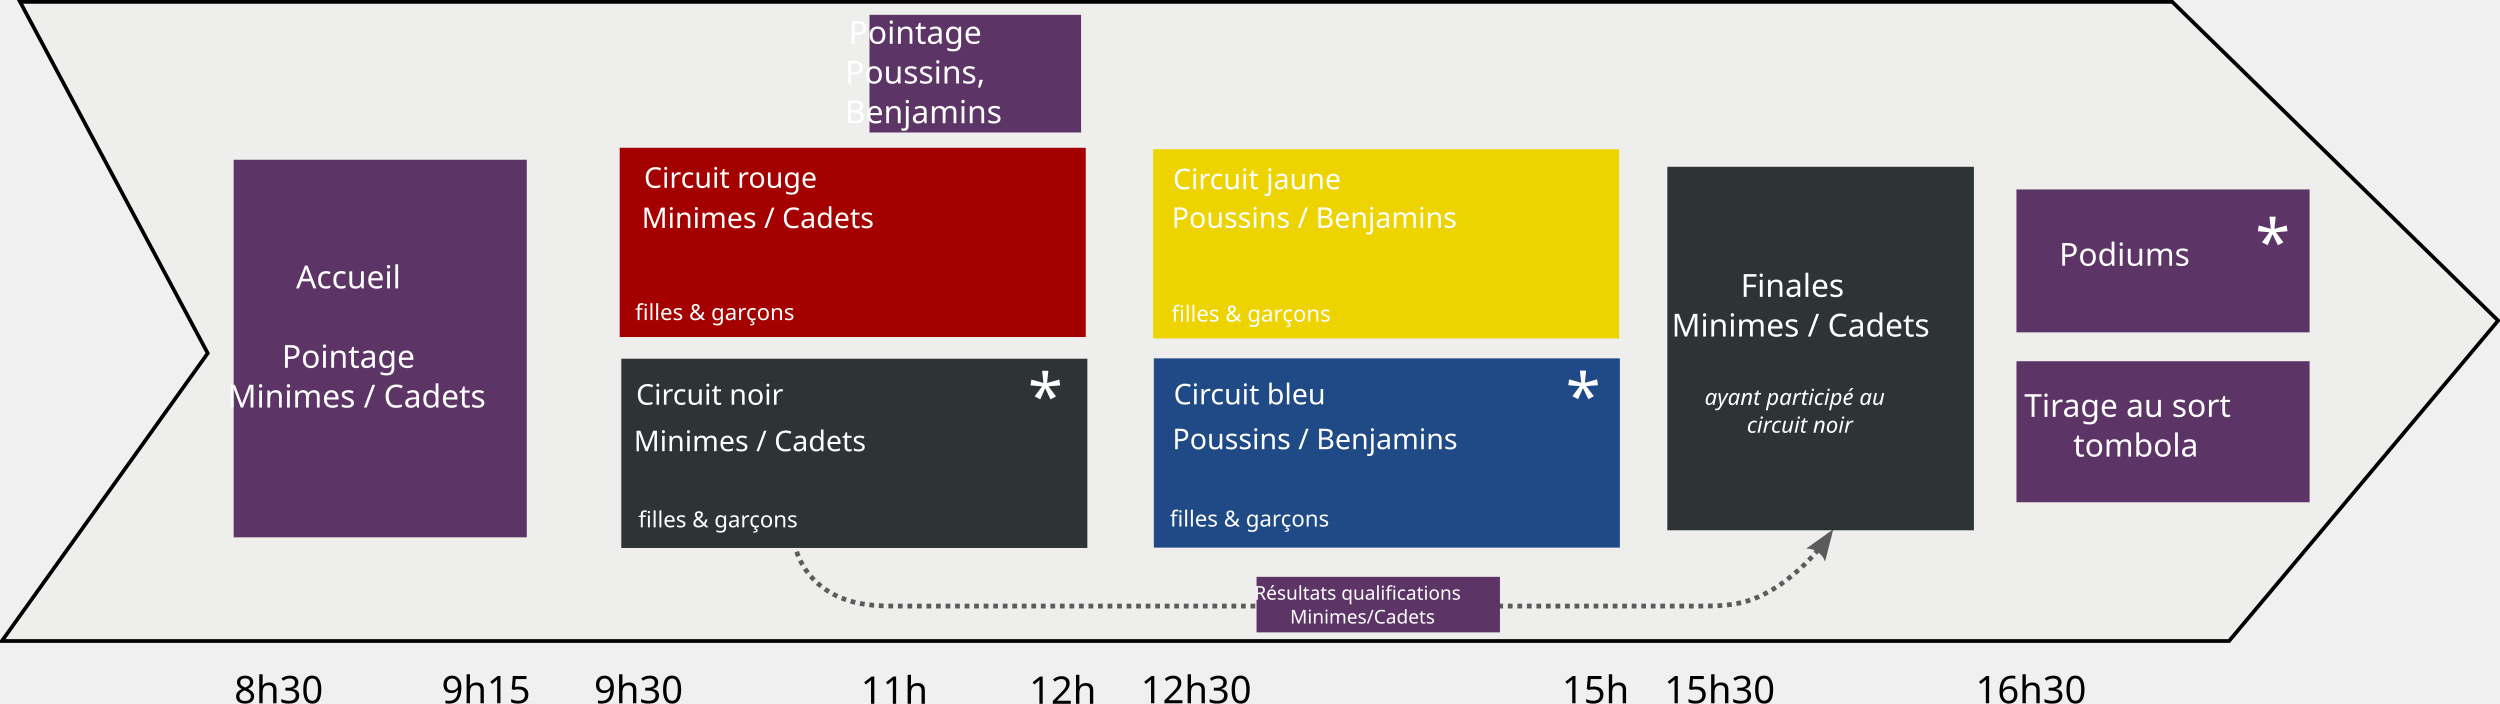
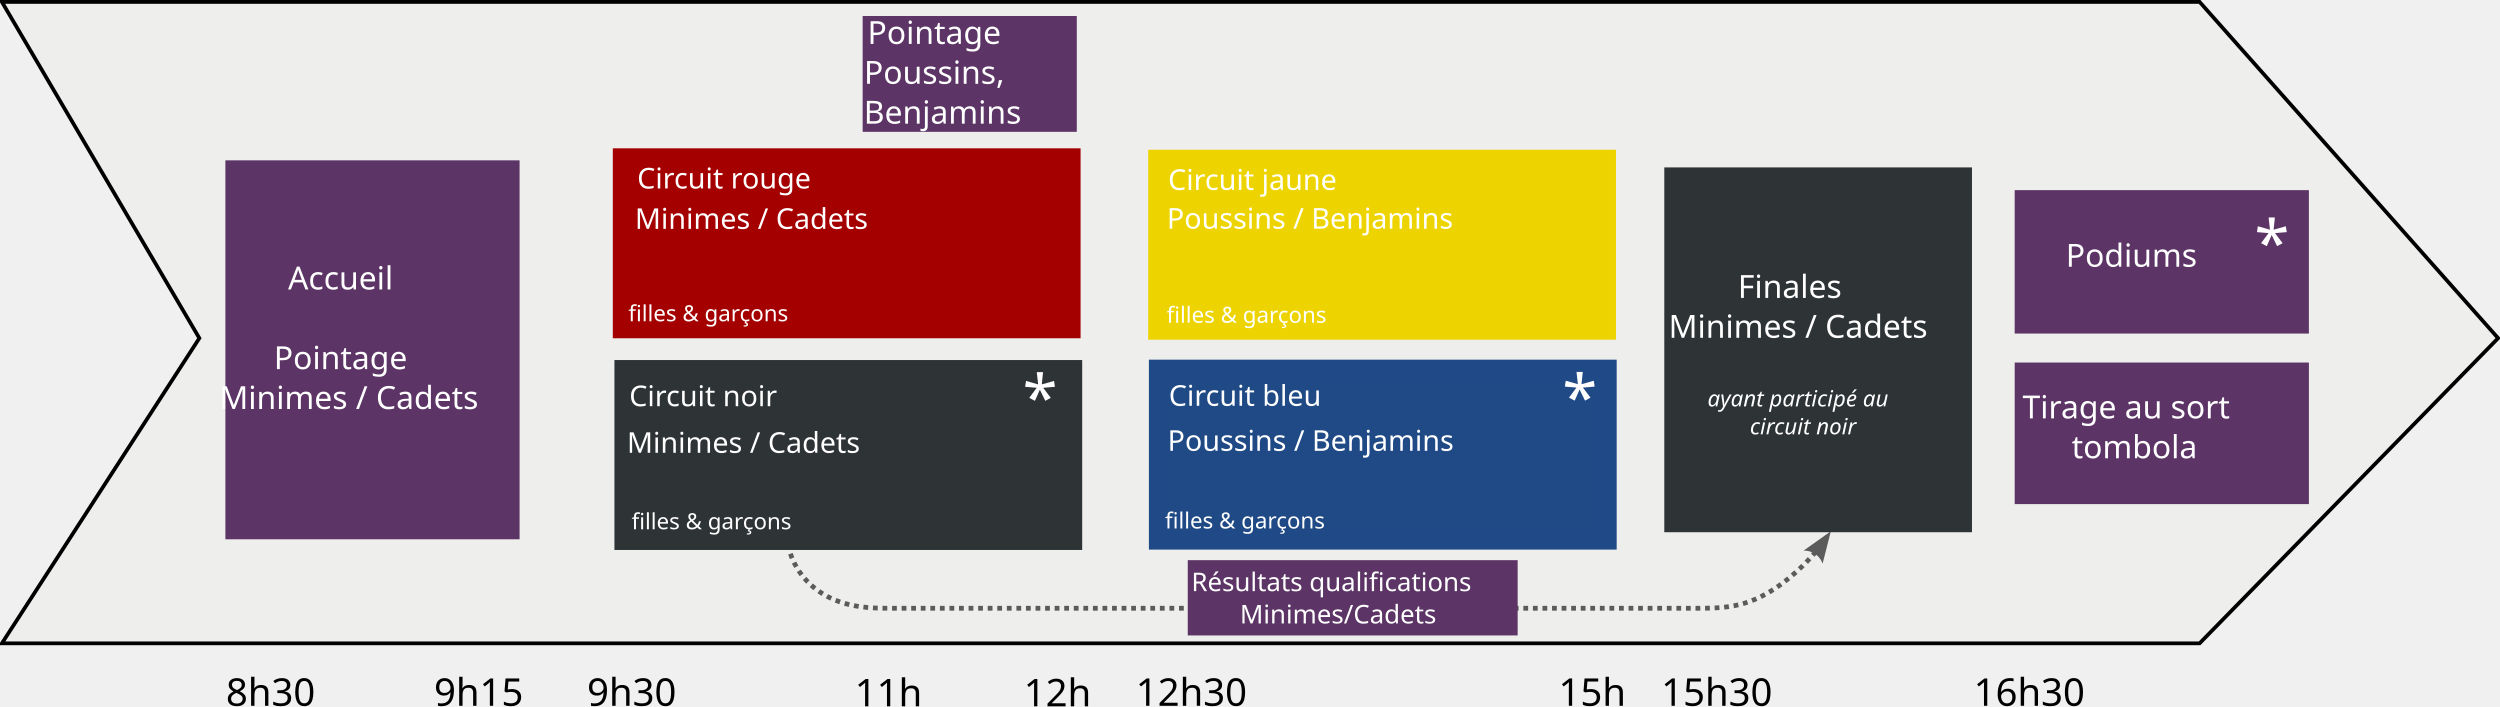
- <svg xmlns="http://www.w3.org/2000/svg" width="1573.966" height="443.09" id="svg2" version="1.1">
+ <svg xmlns="http://www.w3.org/2000/svg" width="1568.236" height="443.09" id="svg2" version="1.1">
  <defs id="defs4">
    <marker orient="auto" refY="0" refX="0" id="Arrow2Mend" style="overflow:visible">
      <path id="path3944" style="fill-rule:evenodd;stroke-width:0.625;stroke-linejoin:round" d="M 8.719,4.034 -2.207,0.016 8.719,-4.002 c -1.745,2.372 -1.735,5.617 -6e-7,8.035 z" transform="scale(-0.6,-0.6)" />
    </marker>
-     <marker orient="auto" refY="0" refX="0" id="Arrow1Mend" style="overflow:visible">
-       <path id="path3926" d="M 0,0 5,-5 -12.5,0 5,5 0,0 z" style="fill-rule:evenodd;stroke:#000000;stroke-width:1pt" transform="matrix(-0.4,0,0,-0.4,-4,0)" />
-     </marker>
-     <marker orient="auto" refY="0" refX="0" id="Arrow1Lend" style="overflow:visible">
-       <path id="path3920" d="M 0,0 5,-5 -12.5,0 5,5 0,0 z" style="fill-rule:evenodd;stroke:#000000;stroke-width:1pt" transform="matrix(-0.8,0,0,-0.8,-10,0)" />
-     </marker>
  </defs>
-   <g id="layer1" transform="translate(-32.34472,-507.163)">
-     <path style="fill:#eeeeec;stroke:#000000;stroke-width:2.371px;stroke-linecap:butt;stroke-linejoin:miter;stroke-opacity:1;marker-end:none" d="m 44.989,508.348 1355.005,0 205.131,200.683 -169.396,201.691 -1402.198,0 129.591,-181.163 z" id="path3175" />
-     <g id="g6387" transform="translate(1062.419,-470)">
-       <rect y="1099.838" x="242.864" height="83.158" width="177.735" id="rect3217-4-9" style="fill:#5c3566;fill-opacity:1;fill-rule:nonzero;stroke:#5c3566;stroke-width:6.818;stroke-miterlimit:4;stroke-opacity:1;stroke-dasharray:none" />
-       <text id="text4048-6" y="1144.486" x="325.683" style="font-size:20px;font-style:normal;font-weight:normal;text-align:center;line-height:125%;letter-spacing:0px;word-spacing:0px;text-anchor:middle;fill:#ffffff;fill-opacity:1;stroke:none;font-family:Sans" xml:space="preserve">
-         <tspan id="tspan6385" y="1144.486" x="325.683">Podiums</tspan>
-       </text>
-       <rect y="1207.967" x="242.852" height="82.032" width="177.78" id="rect3217-4-9-7" style="fill:#5c3566;fill-opacity:1;fill-rule:nonzero;stroke:#5c3566;stroke-width:6.772;stroke-miterlimit:4;stroke-opacity:1;stroke-dasharray:none" />
-       <text xml:space="preserve" style="font-size:40px;font-style:normal;font-weight:normal;line-height:125%;letter-spacing:0px;word-spacing:0px;fill:#000000;fill-opacity:1;stroke:none;font-family:Sans" x="1284.106" y="280.456" id="text6714" transform="translate(-1030.074,977.163)">
-         <tspan id="tspan6716" x="1284.106" y="280.456" />
-       </text>
-     </g>
+   <g id="layer1" transform="translate(-38.07413,-507.163)">
+     <path style="fill:#eeeeec;stroke:#000000;stroke-width:2.371px;stroke-linecap:butt;stroke-linejoin:miter;stroke-opacity:1;marker-end:none" d="m 39.26,508.348 1378.602,0 187.264,210.947 -187.264,191.427 -1378.602,0 123.861,-191.427 z" id="path3175" />
+     <rect style="fill:#5c3566;fill-opacity:1;fill-rule:nonzero;stroke:#5c3566;stroke-width:6.818;stroke-miterlimit:4;stroke-opacity:1;stroke-dasharray:none" id="rect3217-4-9" width="177.735" height="83.158" x="1305.283" y="629.838" />
+     <text xml:space="preserve" style="font-size:20px;font-style:normal;font-weight:normal;text-align:center;line-height:125%;letter-spacing:0px;word-spacing:0px;text-anchor:middle;fill:#ffffff;fill-opacity:1;stroke:none;font-family:Sans" x="1388.102" y="674.486" id="text4048-6">
+       <tspan x="1388.102" y="674.486" id="tspan6385">Podiums</tspan>
+     </text>
+     <rect style="fill:#5c3566;fill-opacity:1;fill-rule:nonzero;stroke:#5c3566;stroke-width:6.772;stroke-miterlimit:4;stroke-opacity:1;stroke-dasharray:none" id="rect3217-4-9-7" width="177.78" height="82.032" x="1305.271" y="737.967" />
+     <text id="text6714" y="787.619" x="1316.451" style="font-size:40px;font-style:normal;font-weight:normal;line-height:125%;letter-spacing:0px;word-spacing:0px;fill:#000000;fill-opacity:1;stroke:none;font-family:Sans" xml:space="preserve">
+       <tspan y="787.619" x="1316.451" id="tspan6716" />
+     </text>
    <path style="opacity:0.616;fill:none;stroke:#000000;stroke-width:3;stroke-linecap:butt;stroke-linejoin:miter;stroke-miterlimit:4;stroke-opacity:1;stroke-dasharray:3, 3;stroke-dashoffset:0;marker-end:url(#Arrow2Mend)" d="m 500,286.225 c 1.383,6.922 4.38,13.512 8.671,19.117 4.29,5.605 9.859,10.201 16.099,13.501 6.24,3.3 13.118,5.296 20.102,6.315 6.984,1.019 14.07,1.066 21.128,1.066 l 506,0 c 9.486,0 19.088,-0.425 28.158,-3.203 9.07,-2.778 17.392,-7.647 24.916,-13.426 10.383,-7.975 19.5,-17.594 26.907,-28.388" id="path4721" transform="translate(32.34472,562.504)" />
    <text xml:space="preserve" style="font-size:24px;font-style:normal;font-weight:normal;line-height:125%;letter-spacing:0px;word-spacing:0px;fill:#000000;fill-opacity:1;stroke:none;font-family:Sans" x="310.345" y="949.913" id="text3987">
      <tspan id="tspan3989" x="310.345" y="949.913">9h15</tspan>
    </text>
    <text xml:space="preserve" style="font-size:24px;font-style:normal;font-weight:normal;line-height:125%;letter-spacing:0px;word-spacing:0px;fill:#000000;fill-opacity:1;stroke:none;font-family:Sans" x="680.286" y="950.253" id="text3991">
      <tspan id="tspan3993" x="680.286" y="950.253">12h</tspan>
    </text>
    <text xml:space="preserve" style="font-size:24px;font-style:normal;font-weight:normal;line-height:125%;letter-spacing:0px;word-spacing:0px;fill:#000000;fill-opacity:1;stroke:none;font-family:Sans" x="750.571" y="949.913" id="text3995">
      <tspan id="tspan3997" x="750.571" y="949.913">12h30</tspan>
    </text>
    <text xml:space="preserve" style="font-size:24px;font-style:normal;font-weight:normal;line-height:125%;letter-spacing:0px;word-spacing:0px;fill:#000000;fill-opacity:1;stroke:none;font-family:Sans" x="1015.745" y="949.913" id="text3999">
      <tspan id="tspan4001" x="1015.745" y="949.913">15h</tspan>
    </text>
    <rect style="fill:#5c3566;fill-opacity:1;fill-rule:nonzero;stroke:#5c3566;stroke-width:11.117;stroke-miterlimit:4;stroke-opacity:1;stroke-dasharray:none" id="rect3217-4" width="173.435" height="226.597" x="185.013" y="613.301" />
    <text xml:space="preserve" style="font-size:20px;font-style:normal;font-weight:normal;text-align:center;line-height:125%;letter-spacing:0px;word-spacing:0px;text-anchor:middle;fill:#ffffff;fill-opacity:1;stroke:none;font-family:Sans" x="269.926" y="688.729" id="text4048">
      <tspan id="tspan4050" x="269.926" y="688.729">Accueil</tspan>
      <tspan x="269.926" y="713.729" id="tspan4052" />
      <tspan x="269.926" y="738.729" id="tspan4054">Pointage</tspan>
      <tspan x="269.926" y="763.729" id="tspan3898">Minimes / Cadets</tspan>
    </text>
-     <g id="g3171" transform="translate(-264.9937,-104.4415)" style="fill-rule:nonzero">
-       <rect y="976.687" x="1090.366" height="31.142" width="149.406" id="rect3217-6" style="fill:#5c3566;fill-opacity:1;fill-rule:nonzero;stroke:#5c3566;stroke-width:3.825;stroke-miterlimit:4;stroke-opacity:1;stroke-dasharray:none" />
-       <text id="text4060-8" y="989.171" x="1166.098" style="font-size:12px;font-style:normal;font-weight:normal;line-height:125%;letter-spacing:0px;word-spacing:0px;fill:#ffffff;fill-opacity:1;fill-rule:nonzero;stroke:none;font-family:Sans" xml:space="preserve">
-         <tspan y="989.171" x="1166.098" id="tspan4062-8" style="text-align:center;text-anchor:middle">Résultats qualifications</tspan>
-         <tspan id="tspan4064-4" y="1004.171" x="1166.098" style="text-align:center;text-anchor:middle">Minimes/Cadets</tspan>
-       </text>
-     </g>
+     <rect style="fill:#5c3566;fill-opacity:1;fill-rule:nonzero;stroke:#5c3566;stroke-width:5.166;stroke-miterlimit:4;stroke-opacity:1;stroke-dasharray:none" id="rect3217-6" width="201.777" height="42.058" x="785.729" y="861.131" />
+     <text xml:space="preserve" style="font-size:16.206px;font-style:normal;font-weight:normal;line-height:125%;letter-spacing:0px;word-spacing:0px;fill:#ffffff;fill-opacity:1;fill-rule:nonzero;stroke:none;font-family:Sans" x="888.008" y="877.99" id="text4060-8">
+       <tspan style="text-align:center;text-anchor:middle" id="tspan4062-8" x="888.008" y="877.99">Résultats qualifications</tspan>
+       <tspan style="text-align:center;text-anchor:middle" x="888.008" y="898.248" id="tspan4064-4">Minimes/Cadets</tspan>
+     </text>
    <text xml:space="preserve" style="font-size:24px;font-style:normal;font-weight:normal;line-height:125%;letter-spacing:0px;word-spacing:0px;fill:#000000;fill-opacity:1;stroke:none;font-family:Sans" x="1080.16" y="949.913" id="text4120">
      <tspan id="tspan4122" x="1080.16" y="949.913">15h30</tspan>
    </text>
    <text xml:space="preserve" style="font-size:24px;font-style:normal;font-weight:normal;line-height:125%;letter-spacing:0px;word-spacing:0px;fill:#000000;fill-opacity:1;stroke:none;font-family:Sans" x="179.807" y="949.913" id="text4124">
      <tspan id="tspan4126" x="179.807" y="949.913">8h30</tspan>
    </text>
    <rect style="fill:#2e3436;fill-opacity:1;fill-rule:nonzero;stroke:#2e3436;stroke-width:12.894;stroke-miterlimit:4;stroke-opacity:1;stroke-dasharray:none" id="rect3071" width="180.115" height="215.953" x="1088.521" y="618.623" />
    <text xml:space="preserve" style="font-size:20px;font-style:normal;font-weight:normal;text-align:center;line-height:125%;letter-spacing:0px;word-spacing:0px;text-anchor:middle;fill:#ffffff;fill-opacity:1;stroke:none;font-family:Sans" x="1179.016" y="694.052" id="text3081">
      <tspan id="tspan3083" x="1179.016" y="694.052">Finales</tspan>
      <tspan x="1179.016" y="719.052" id="tspan3085">Minimes / Cadets</tspan>
    </text>
-     <g id="g3115" transform="translate(-336,132)">
-       <rect y="607.016" x="765.5" height="107.143" width="281.429" id="rect2985-6" style="fill:#2e3436;fill-opacity:1;fill-rule:nonzero;stroke:#2e3436;stroke-width:12;stroke-miterlimit:4;stroke-opacity:1;stroke-dasharray:none" />
-       <text id="text3798-1" y="629.961" x="768.798" style="font-size:18px;font-style:normal;font-weight:normal;line-height:125%;letter-spacing:0px;word-spacing:0px;fill:#ffffff;fill-opacity:1;stroke:none;font-family:Sans" xml:space="preserve">
-         <tspan y="629.961" x="768.798" id="tspan3800-1">Circuit noir</tspan>
-       </text>
-       <text id="text3802-6" y="659.223" x="767.37" style="font-size:18px;font-style:normal;font-weight:normal;line-height:125%;letter-spacing:0px;word-spacing:0px;fill:#ffffff;fill-opacity:1;stroke:none;font-family:Sans" xml:space="preserve">
-         <tspan y="659.223" x="767.37" id="tspan3804-3">Minimes / Cadets</tspan>
-       </text>
-       <text id="text3096-2" y="707.155" x="770.263" style="font-size:14px;font-style:normal;font-weight:normal;line-height:125%;letter-spacing:0px;word-spacing:0px;fill:#ffffff;fill-opacity:1;stroke:none;font-family:Sans" xml:space="preserve">
-         <tspan y="707.155" x="770.263" id="tspan3098-36">filles &amp; garçons</tspan>
-       </text>
-       <text id="text3096-2-5" y="630.115" x="1514.247" style="font-size:14px;font-style:normal;font-weight:normal;line-height:125%;letter-spacing:0px;word-spacing:0px;fill:#ffffff;fill-opacity:1;stroke:none;font-family:Sans" xml:space="preserve">
-         <tspan y="630.115" x="1516.475" id="tspan3098-36-3" style="font-style:italic;text-align:center;text-anchor:middle;-inkscape-font-specification:Sans Italic">ayant participé au </tspan>
-         <tspan y="647.615" x="1514.247" id="tspan6625" style="font-style:italic;text-align:center;text-anchor:middle;-inkscape-font-specification:Sans Italic">circuit noir</tspan>
-       </text>
-     </g>
-     <g id="g3104" transform="translate(-337.0128,-132.8341)">
-       <rect y="739.04" x="765.5" height="107.143" width="281.429" id="rect2985-2" style="fill:#a40000;fill-opacity:1;fill-rule:nonzero;stroke:#a40000;stroke-width:12;stroke-miterlimit:4;stroke-opacity:1;stroke-dasharray:none" />
-       <text id="text3841" y="758.24" x="774.786" style="font-size:18px;font-style:normal;font-weight:normal;line-height:125%;letter-spacing:0px;word-spacing:0px;fill:#ffffff;fill-opacity:1;stroke:none;font-family:Sans" xml:space="preserve">
-         <tspan y="758.24" x="774.786" id="tspan3843">Circuit rouge</tspan>
-       </text>
-       <text id="text3845" y="783.563" x="773.358" style="font-size:18px;font-style:normal;font-weight:normal;line-height:125%;letter-spacing:0px;word-spacing:0px;fill:#ffffff;fill-opacity:1;stroke:none;font-family:Sans" xml:space="preserve">
-         <tspan y="783.563" x="773.358" id="tspan3847">Minimes / Cadets</tspan>
-       </text>
-       <text id="text3096-93" y="841.526" x="769.253" style="font-size:14px;font-style:normal;font-weight:normal;line-height:125%;letter-spacing:0px;word-spacing:0px;fill:#ffffff;fill-opacity:1;stroke:none;font-family:Sans" xml:space="preserve">
-         <tspan y="841.526" x="769.253" id="tspan3098-2">filles &amp; garçons</tspan>
-       </text>
-     </g>
-     <g id="g3078" transform="translate(416.2286,382.2856)">
-       <rect y="356.498" x="348.545" height="107.143" width="281.429" id="rect2985" style="fill:#204a85;fill-opacity:1;fill-rule:nonzero;stroke:#204a87;stroke-width:12;stroke-miterlimit:4;stroke-opacity:1;stroke-dasharray:none" />
-       <text id="text3798" y="379.443" x="355.015" style="font-size:18px;font-style:normal;font-weight:normal;line-height:125%;letter-spacing:0px;word-spacing:0px;fill:#ffffff;fill-opacity:1;stroke:none;font-family:Sans" xml:space="preserve">
-         <tspan y="379.443" x="355.015" id="tspan3800">Circuit bleu</tspan>
-       </text>
-       <text id="text3802" y="407.668" x="354.259" style="font-size:18px;font-style:normal;font-weight:normal;line-height:125%;letter-spacing:0px;word-spacing:0px;fill:#ffffff;fill-opacity:1;stroke:none;font-family:Sans" xml:space="preserve">
-         <tspan y="407.668" x="354.259" id="tspan3804">Poussins / Benjamins</tspan>
-       </text>
-       <text id="text3167" y="388.595" x="601.84" style="font-size:14px;font-style:normal;font-weight:normal;line-height:125%;letter-spacing:0px;word-spacing:0px;fill:#ffffff;fill-opacity:1;stroke:none;font-family:Sans;-inkscape-font-specification:Sans" xml:space="preserve">
-         <tspan y="388.595" x="601.84" id="tspan3169" style="font-size:40px;font-weight:normal;-inkscape-font-specification:Sans">*</tspan>
-       </text>
-       <text id="text3096" y="456.394" x="352.668" style="font-size:14px;font-style:normal;font-weight:normal;line-height:125%;letter-spacing:0px;word-spacing:0px;fill:#ffffff;fill-opacity:1;stroke:none;font-family:Sans" xml:space="preserve">
-         <tspan y="456.394" x="352.668" id="tspan3098">filles &amp; garçons</tspan>
-       </text>
-       <text id="text3167-5" y="388.721" x="263.266" style="font-size:14px;font-style:normal;font-weight:normal;line-height:125%;letter-spacing:0px;word-spacing:0px;fill:#ffffff;fill-opacity:1;stroke:none;font-family:Sans;-inkscape-font-specification:Sans" xml:space="preserve">
-         <tspan y="388.721" x="263.266" id="tspan3169-4" style="font-size:40px;font-weight:normal;-inkscape-font-specification:Sans">*</tspan>
-       </text>
-       <text id="text3167-4" y="291.691" x="1035.986" style="font-size:14px;font-style:normal;font-weight:normal;line-height:125%;letter-spacing:0px;word-spacing:0px;fill:#ffffff;fill-opacity:1;stroke:none;font-family:Sans;-inkscape-font-specification:Sans" xml:space="preserve">
-         <tspan y="291.691" x="1035.986" id="tspan3169-2" style="font-size:40px;font-weight:normal;-inkscape-font-specification:Sans">*</tspan>
-       </text>
-       <text id="text3167-5-3" y="317.005" x="1030.229" style="font-size:14px;font-style:normal;font-weight:normal;line-height:125%;letter-spacing:0px;word-spacing:0px;fill:#ffffff;fill-opacity:1;stroke:none;font-family:Sans;-inkscape-font-specification:Sans" xml:space="preserve">
-         <tspan y="317.005" x="1030.229" id="tspan3169-4-9" style="font-size:40px;font-weight:normal;-inkscape-font-specification:Sans" />
-       </text>
-     </g>
-     <g id="g3091" transform="translate(342.0589,-131.9399)">
-       <rect y="739.04" x="422.286" height="107.143" width="281.429" id="rect2985-5" style="fill:#edd400;fill-opacity:1;fill-rule:nonzero;stroke:#edd400;stroke-width:12;stroke-miterlimit:4;stroke-opacity:1;stroke-dasharray:none" />
-       <text id="text3833" y="758.24" x="428.756" style="font-size:18px;font-style:normal;font-weight:normal;line-height:125%;letter-spacing:0px;word-spacing:0px;fill:#ffffff;fill-opacity:1;stroke:none;font-family:Sans" xml:space="preserve">
-         <tspan y="758.24" x="428.756" id="tspan3835">Circuit jaune</tspan>
-       </text>
-       <text id="text3837" y="782.526" x="428" style="font-size:18px;font-style:normal;font-weight:normal;line-height:125%;letter-spacing:0px;word-spacing:0px;fill:#ffffff;fill-opacity:1;stroke:none;font-family:Sans" xml:space="preserve">
-         <tspan y="782.526" x="428" id="tspan3839">Poussins / Benjamins</tspan>
-       </text>
-       <text id="text3096-9" y="841.587" x="427.822" style="font-size:14px;font-style:normal;font-weight:normal;line-height:125%;letter-spacing:0px;word-spacing:0px;fill:#ffffff;fill-opacity:1;stroke:none;font-family:Sans" xml:space="preserve">
-         <tspan y="841.587" x="427.822" id="tspan3098-3">filles &amp; garçons</tspan>
-       </text>
-     </g>
-     <g id="g6242" transform="translate(346.2336,-630.3555)">
-       <g id="g6318" transform="translate(-10.23356,-25.64452)">
-         <g id="g6328" transform="translate(44,10)">
-           <g transform="matrix(0.620012,0,0,1,102.16,0)" id="g6315">
-             <rect style="fill:#5c3566;fill-opacity:1;fill-rule:nonzero;stroke:#5c3566;stroke-width:6.645;stroke-miterlimit:4;stroke-opacity:1;stroke-dasharray:none" id="rect3217-4-3" width="208.213" height="67.425" x="160.757" y="1165.821" />
-           </g>
-           <text id="text4048-1" y="1180.729" x="262.345" style="font-size:20px;font-style:normal;font-weight:normal;text-align:center;line-height:125%;letter-spacing:0px;word-spacing:0px;text-anchor:middle;fill:#ffffff;fill-opacity:1;stroke:none;font-family:Sans" xml:space="preserve">
-             <tspan id="tspan3898-9" y="1180.729" x="262.345" style="font-weight:normal;-inkscape-font-specification:Sans">Pointage</tspan>
-             <tspan y="1205.729" x="262.345" id="tspan6344">Poussins,</tspan>
-             <tspan y="1230.729" x="262.345" id="tspan6313">Benjamins</tspan>
-           </text>
-         </g>
-       </g>
-       <text xml:space="preserve" style="font-size:40px;font-style:normal;font-weight:normal;line-height:125%;letter-spacing:0px;word-spacing:0px;fill:#000000;fill-opacity:1;stroke:none;font-family:Sans" x="345.472" y="-90.064" id="text6346" transform="translate(-313.8888,1192.86)">
-         <tspan id="tspan6348" x="345.472" y="-90.064" />
-       </text>
-     </g>
+     <rect style="fill:#2e3436;fill-opacity:1;fill-rule:nonzero;stroke:#2e3436;stroke-width:12;stroke-miterlimit:4;stroke-opacity:1;stroke-dasharray:none" id="rect2985-6" width="281.429" height="107.143" x="429.5" y="739.016" />
+     <text xml:space="preserve" style="font-size:18px;font-style:normal;font-weight:normal;line-height:125%;letter-spacing:0px;word-spacing:0px;fill:#ffffff;fill-opacity:1;stroke:none;font-family:Sans" x="432.798" y="761.961" id="text3798-1">
+       <tspan id="tspan3800-1" x="432.798" y="761.961">Circuit noir</tspan>
+     </text>
+     <text xml:space="preserve" style="font-size:18px;font-style:normal;font-weight:normal;line-height:125%;letter-spacing:0px;word-spacing:0px;fill:#ffffff;fill-opacity:1;stroke:none;font-family:Sans" x="431.37" y="791.223" id="text3802-6">
+       <tspan id="tspan3804-3" x="431.37" y="791.223">Minimes / Cadets</tspan>
+     </text>
+     <text xml:space="preserve" style="font-size:14px;font-style:normal;font-weight:normal;line-height:125%;letter-spacing:0px;word-spacing:0px;fill:#ffffff;fill-opacity:1;stroke:none;font-family:Sans" x="434.263" y="839.155" id="text3096-2">
+       <tspan id="tspan3098-36" x="434.263" y="839.155">filles &amp; garçons</tspan>
+     </text>
+     <text xml:space="preserve" style="font-size:14px;font-style:normal;font-weight:normal;line-height:125%;letter-spacing:0px;word-spacing:0px;fill:#ffffff;fill-opacity:1;stroke:none;font-family:Sans" x="1178.247" y="762.115" id="text3096-2-5">
+       <tspan style="font-style:italic;text-align:center;text-anchor:middle;-inkscape-font-specification:Sans Italic" id="tspan3098-36-3" x="1180.475" y="762.115">ayant participé au </tspan>
+       <tspan style="font-style:italic;text-align:center;text-anchor:middle;-inkscape-font-specification:Sans Italic" id="tspan6625" x="1178.247" y="779.615">circuit noir</tspan>
+     </text>
+     <rect style="fill:#a40000;fill-opacity:1;fill-rule:nonzero;stroke:#a40000;stroke-width:12;stroke-miterlimit:4;stroke-opacity:1;stroke-dasharray:none" id="rect2985-2" width="281.429" height="107.143" x="428.488" y="606.206" />
+     <text xml:space="preserve" style="font-size:18px;font-style:normal;font-weight:normal;line-height:125%;letter-spacing:0px;word-spacing:0px;fill:#ffffff;fill-opacity:1;stroke:none;font-family:Sans" x="437.773" y="625.406" id="text3841">
+       <tspan id="tspan3843" x="437.773" y="625.406">Circuit rouge</tspan>
+     </text>
+     <text xml:space="preserve" style="font-size:18px;font-style:normal;font-weight:normal;line-height:125%;letter-spacing:0px;word-spacing:0px;fill:#ffffff;fill-opacity:1;stroke:none;font-family:Sans" x="436.345" y="650.729" id="text3845">
+       <tspan id="tspan3847" x="436.345" y="650.729">Minimes / Cadets</tspan>
+     </text>
+     <text xml:space="preserve" style="font-size:14px;font-style:normal;font-weight:normal;line-height:125%;letter-spacing:0px;word-spacing:0px;fill:#ffffff;fill-opacity:1;stroke:none;font-family:Sans" x="432.24" y="708.692" id="text3096-93">
+       <tspan id="tspan3098-2" x="432.24" y="708.692">filles &amp; garçons</tspan>
+     </text>
+     <rect style="fill:#204a85;fill-opacity:1;fill-rule:nonzero;stroke:#204a87;stroke-width:12;stroke-miterlimit:4;stroke-opacity:1;stroke-dasharray:none" id="rect2985" width="281.429" height="107.143" x="764.773" y="738.784" />
+     <text xml:space="preserve" style="font-size:18px;font-style:normal;font-weight:normal;line-height:125%;letter-spacing:0px;word-spacing:0px;fill:#ffffff;fill-opacity:1;stroke:none;font-family:Sans" x="771.243" y="761.729" id="text3798">
+       <tspan id="tspan3800" x="771.243" y="761.729">Circuit bleu</tspan>
+     </text>
+     <text xml:space="preserve" style="font-size:18px;font-style:normal;font-weight:normal;line-height:125%;letter-spacing:0px;word-spacing:0px;fill:#ffffff;fill-opacity:1;stroke:none;font-family:Sans" x="770.488" y="789.954" id="text3802">
+       <tspan id="tspan3804" x="770.488" y="789.954">Poussins / Benjamins</tspan>
+     </text>
+     <text xml:space="preserve" style="font-size:14px;font-style:normal;font-weight:normal;line-height:125%;letter-spacing:0px;word-spacing:0px;fill:#ffffff;fill-opacity:1;stroke:none;font-family:Sans;-inkscape-font-specification:Sans" x="1018.068" y="770.881" id="text3167">
+       <tspan style="font-size:40px;font-weight:normal;-inkscape-font-specification:Sans" id="tspan3169" x="1018.068" y="770.881">*</tspan>
+     </text>
+     <text xml:space="preserve" style="font-size:14px;font-style:normal;font-weight:normal;line-height:125%;letter-spacing:0px;word-spacing:0px;fill:#ffffff;fill-opacity:1;stroke:none;font-family:Sans" x="768.896" y="838.68" id="text3096">
+       <tspan id="tspan3098" x="768.896" y="838.68">filles &amp; garçons</tspan>
+     </text>
+     <text xml:space="preserve" style="font-size:14px;font-style:normal;font-weight:normal;line-height:125%;letter-spacing:0px;word-spacing:0px;fill:#ffffff;fill-opacity:1;stroke:none;font-family:Sans;-inkscape-font-specification:Sans" x="679.495" y="771.007" id="text3167-5">
+       <tspan style="font-size:40px;font-weight:normal;-inkscape-font-specification:Sans" id="tspan3169-4" x="679.495" y="771.007">*</tspan>
+     </text>
+     <text xml:space="preserve" style="font-size:14px;font-style:normal;font-weight:normal;line-height:125%;letter-spacing:0px;word-spacing:0px;fill:#ffffff;fill-opacity:1;stroke:none;font-family:Sans;-inkscape-font-specification:Sans" x="1452.215" y="673.977" id="text3167-4">
+       <tspan style="font-size:40px;font-weight:normal;-inkscape-font-specification:Sans" id="tspan3169-2" x="1452.215" y="673.977">*</tspan>
+     </text>
+     <text xml:space="preserve" style="font-size:14px;font-style:normal;font-weight:normal;line-height:125%;letter-spacing:0px;word-spacing:0px;fill:#ffffff;fill-opacity:1;stroke:none;font-family:Sans;-inkscape-font-specification:Sans" x="1446.458" y="699.291" id="text3167-5-3">
+       <tspan style="font-size:40px;font-weight:normal;-inkscape-font-specification:Sans" id="tspan3169-4-9" x="1446.458" y="699.291" />
+     </text>
+     <rect style="fill:#edd400;fill-opacity:1;fill-rule:nonzero;stroke:#edd400;stroke-width:12;stroke-miterlimit:4;stroke-opacity:1;stroke-dasharray:none" id="rect2985-5" width="281.429" height="107.143" x="764.345" y="607.1" />
+     <text xml:space="preserve" style="font-size:18px;font-style:normal;font-weight:normal;line-height:125%;letter-spacing:0px;word-spacing:0px;fill:#ffffff;fill-opacity:1;stroke:none;font-family:Sans" x="770.815" y="626.301" id="text3833">
+       <tspan id="tspan3835" x="770.815" y="626.301">Circuit jaune</tspan>
+     </text>
+     <text xml:space="preserve" style="font-size:18px;font-style:normal;font-weight:normal;line-height:125%;letter-spacing:0px;word-spacing:0px;fill:#ffffff;fill-opacity:1;stroke:none;font-family:Sans" x="770.059" y="650.586" id="text3837">
+       <tspan id="tspan3839" x="770.059" y="650.586">Poussins / Benjamins</tspan>
+     </text>
+     <text xml:space="preserve" style="font-size:14px;font-style:normal;font-weight:normal;line-height:125%;letter-spacing:0px;word-spacing:0px;fill:#ffffff;fill-opacity:1;stroke:none;font-family:Sans" x="769.881" y="709.647" id="text3096-9">
+       <tspan id="tspan3098-3" x="769.881" y="709.647">filles &amp; garçons</tspan>
+     </text>
+     <rect style="fill:#5c3566;fill-opacity:1;fill-rule:nonzero;stroke:#5c3566;stroke-width:5.232;stroke-miterlimit:4;stroke-opacity:1;stroke-dasharray:none" id="rect3217-4-3" width="129.094" height="67.425" x="581.831" y="519.821" />
+     <text xml:space="preserve" style="font-size:20px;font-style:normal;font-weight:normal;text-align:center;line-height:125%;letter-spacing:0px;word-spacing:0px;text-anchor:middle;fill:#ffffff;fill-opacity:1;stroke:none;font-family:Sans" x="642.345" y="534.729" id="text4048-1">
+       <tspan style="font-weight:normal;-inkscape-font-specification:Sans" x="642.345" y="534.729" id="tspan3898-9">Pointage</tspan>
+       <tspan id="tspan6344" x="642.345" y="559.729">Poussins,</tspan>
+       <tspan id="tspan6313" x="642.345" y="584.729">Benjamins</tspan>
+     </text>
+     <text id="text6346" y="472.44" x="377.817" style="font-size:40px;font-style:normal;font-weight:normal;line-height:125%;letter-spacing:0px;word-spacing:0px;fill:#000000;fill-opacity:1;stroke:none;font-family:Sans" xml:space="preserve">
+       <tspan y="472.44" x="377.817" id="tspan6348" />
+     </text>
    <text xml:space="preserve" style="font-size:24px;font-style:normal;font-weight:normal;line-height:125%;letter-spacing:0px;word-spacing:0px;fill:#000000;fill-opacity:1;stroke:none;font-family:Sans" x="406.345" y="949.913" id="text3987-3">
      <tspan id="tspan3989-5" x="406.345" y="949.913">9h30</tspan>
    </text>
    <text xml:space="preserve" style="font-size:24px;font-style:normal;font-weight:normal;line-height:125%;letter-spacing:0px;word-spacing:0px;fill:#000000;fill-opacity:1;stroke:none;font-family:Sans" x="1276.16" y="949.913" id="text4120-7">
      <tspan id="tspan4122-2" x="1276.16" y="949.913">16h30</tspan>
    </text>
    <text xml:space="preserve" style="font-size:24px;font-style:normal;font-weight:normal;line-height:125%;letter-spacing:0px;word-spacing:0px;fill:#000000;fill-opacity:1;stroke:none;font-family:Sans" x="574.286" y="950.253" id="text3991-1">
      <tspan id="tspan3993-0" x="574.286" y="950.253">11h</tspan>
    </text>
    <text xml:space="preserve" style="font-size:40px;font-style:normal;font-weight:normal;line-height:125%;letter-spacing:0px;word-spacing:0px;fill:#000000;fill-opacity:1;stroke:none;font-family:Sans" x="618.011" y="-131.081" id="text6600" transform="translate(32.34472,507.163)">
      <tspan id="tspan6602" x="618.011" y="-131.081" />
    </text>
    <text xml:space="preserve" style="font-size:40px;font-style:normal;font-weight:normal;line-height:125%;letter-spacing:0px;word-spacing:0px;fill:#000000;fill-opacity:1;stroke:none;font-family:Sans" x="1337.846" y="696.234" id="text6692" transform="translate(32.34472,507.163)">
      <tspan id="tspan6694" x="1337.846" y="696.234" />
    </text>
    <text id="text4048-6-0" y="769.616" x="1390.021" style="font-size:20px;font-style:normal;font-weight:normal;text-align:center;line-height:125%;letter-spacing:0px;word-spacing:0px;text-anchor:middle;fill:#ffffff;fill-opacity:1;stroke:none;font-family:Sans" xml:space="preserve">
      <tspan id="tspan3898-4-5" y="769.616" x="1390.021">Tirage au sort</tspan>
      <tspan id="tspan6385-3" y="794.616" x="1390.021">tombola</tspan>
    </text>
  </g>
</svg>
